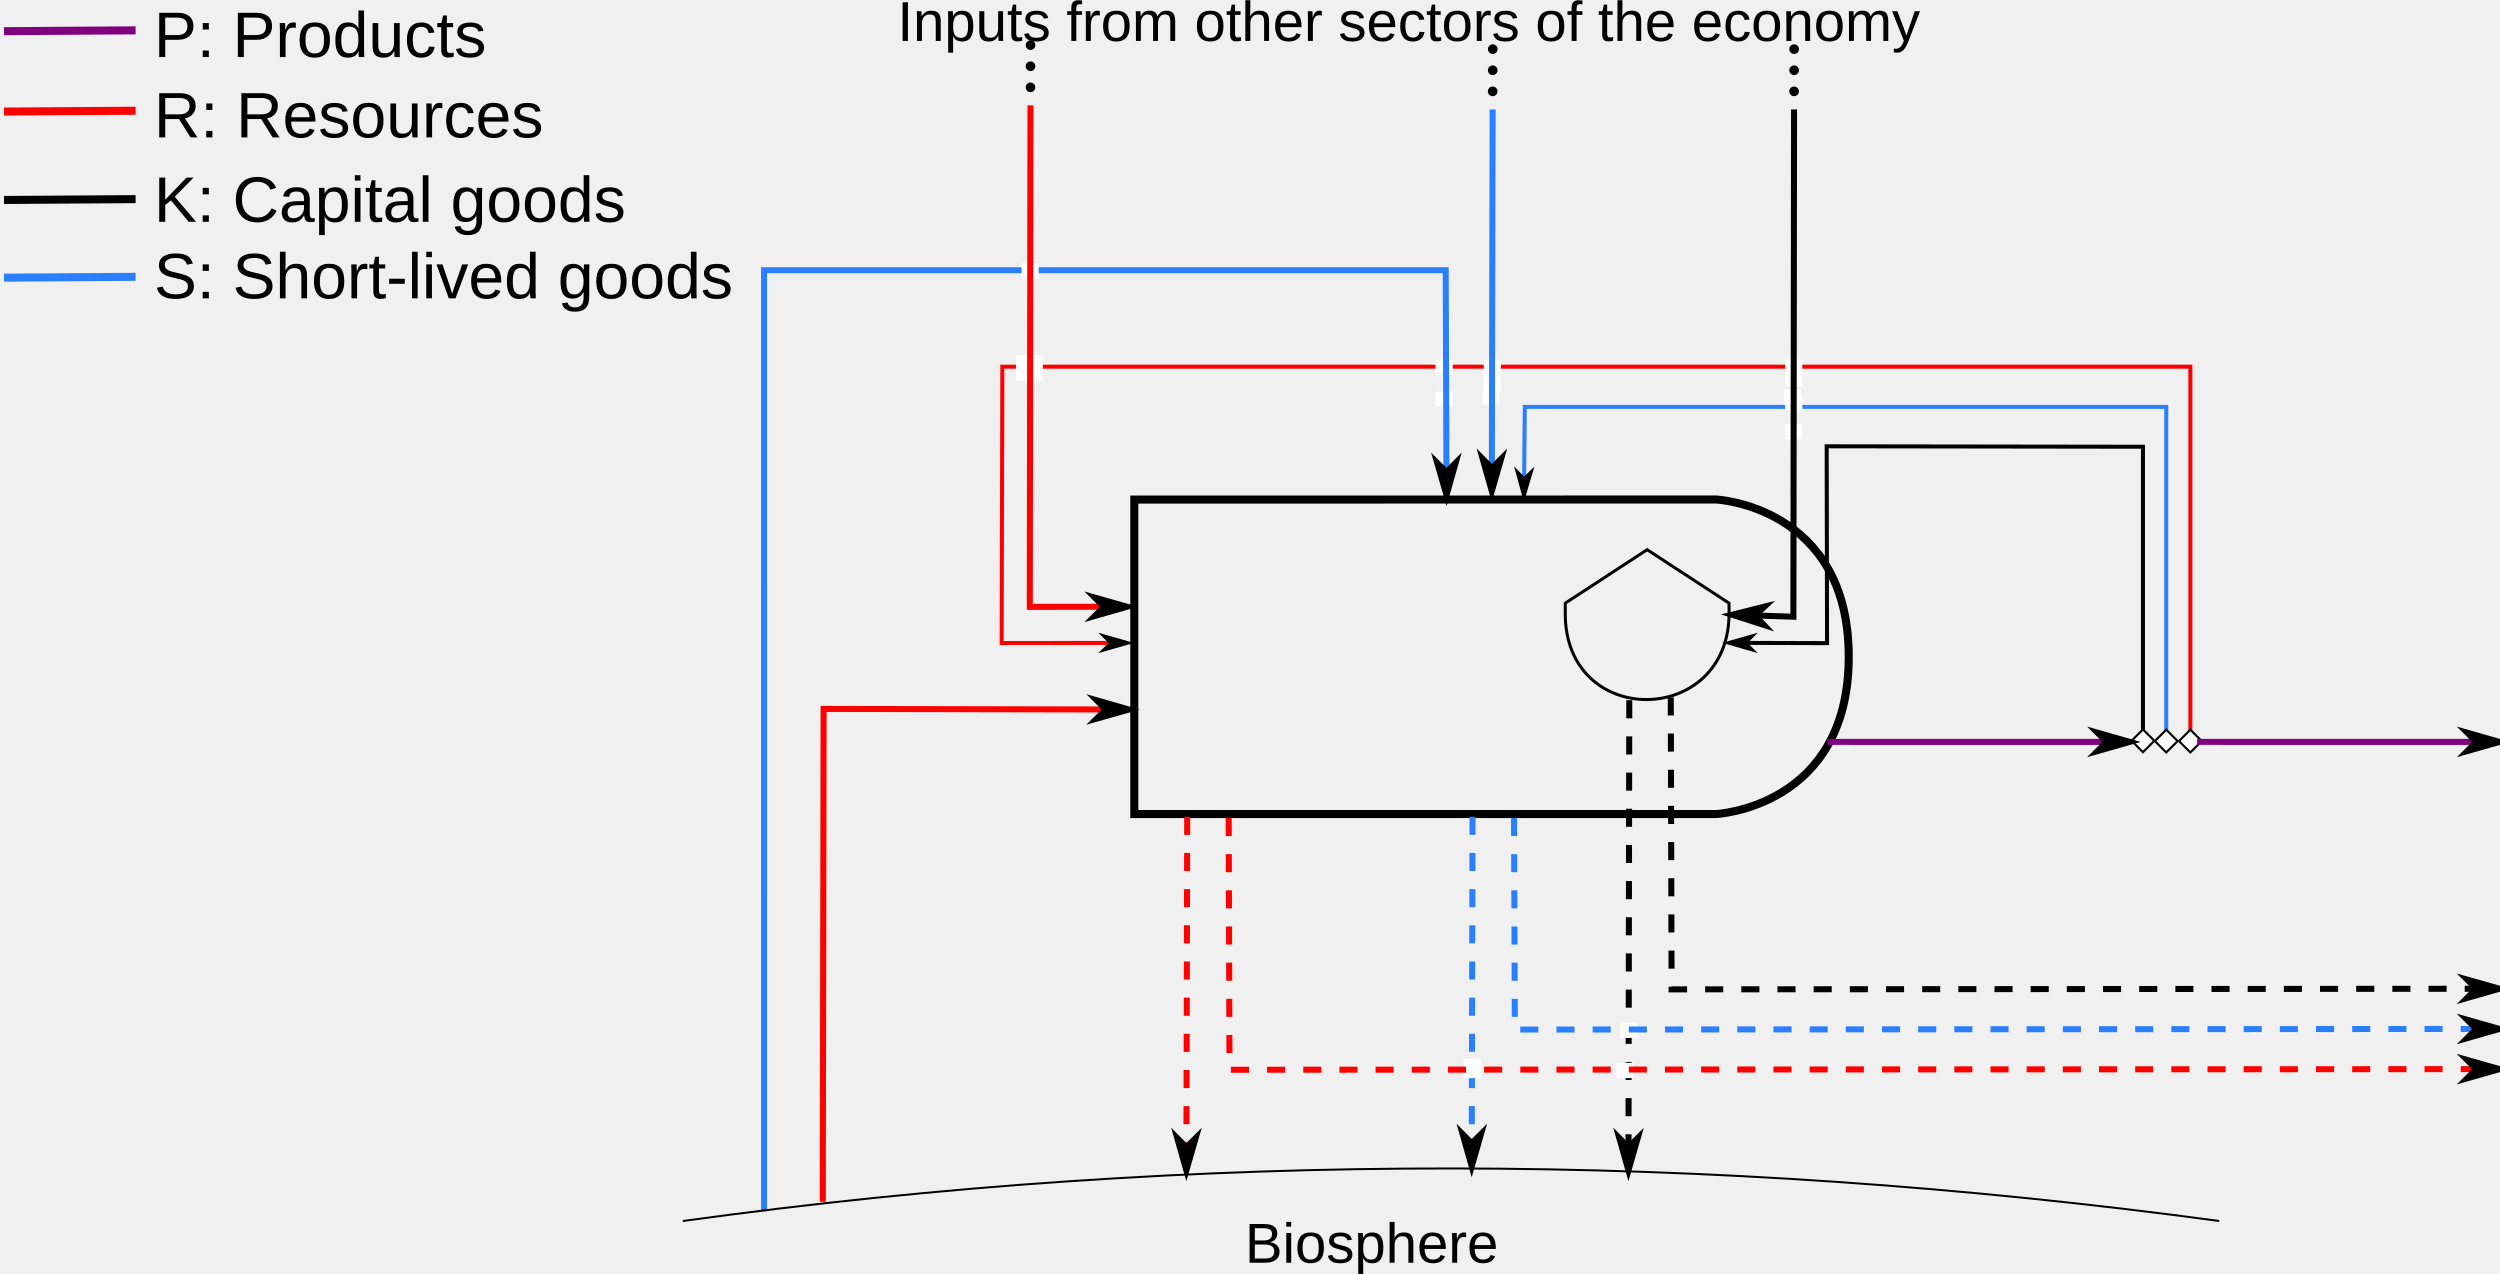
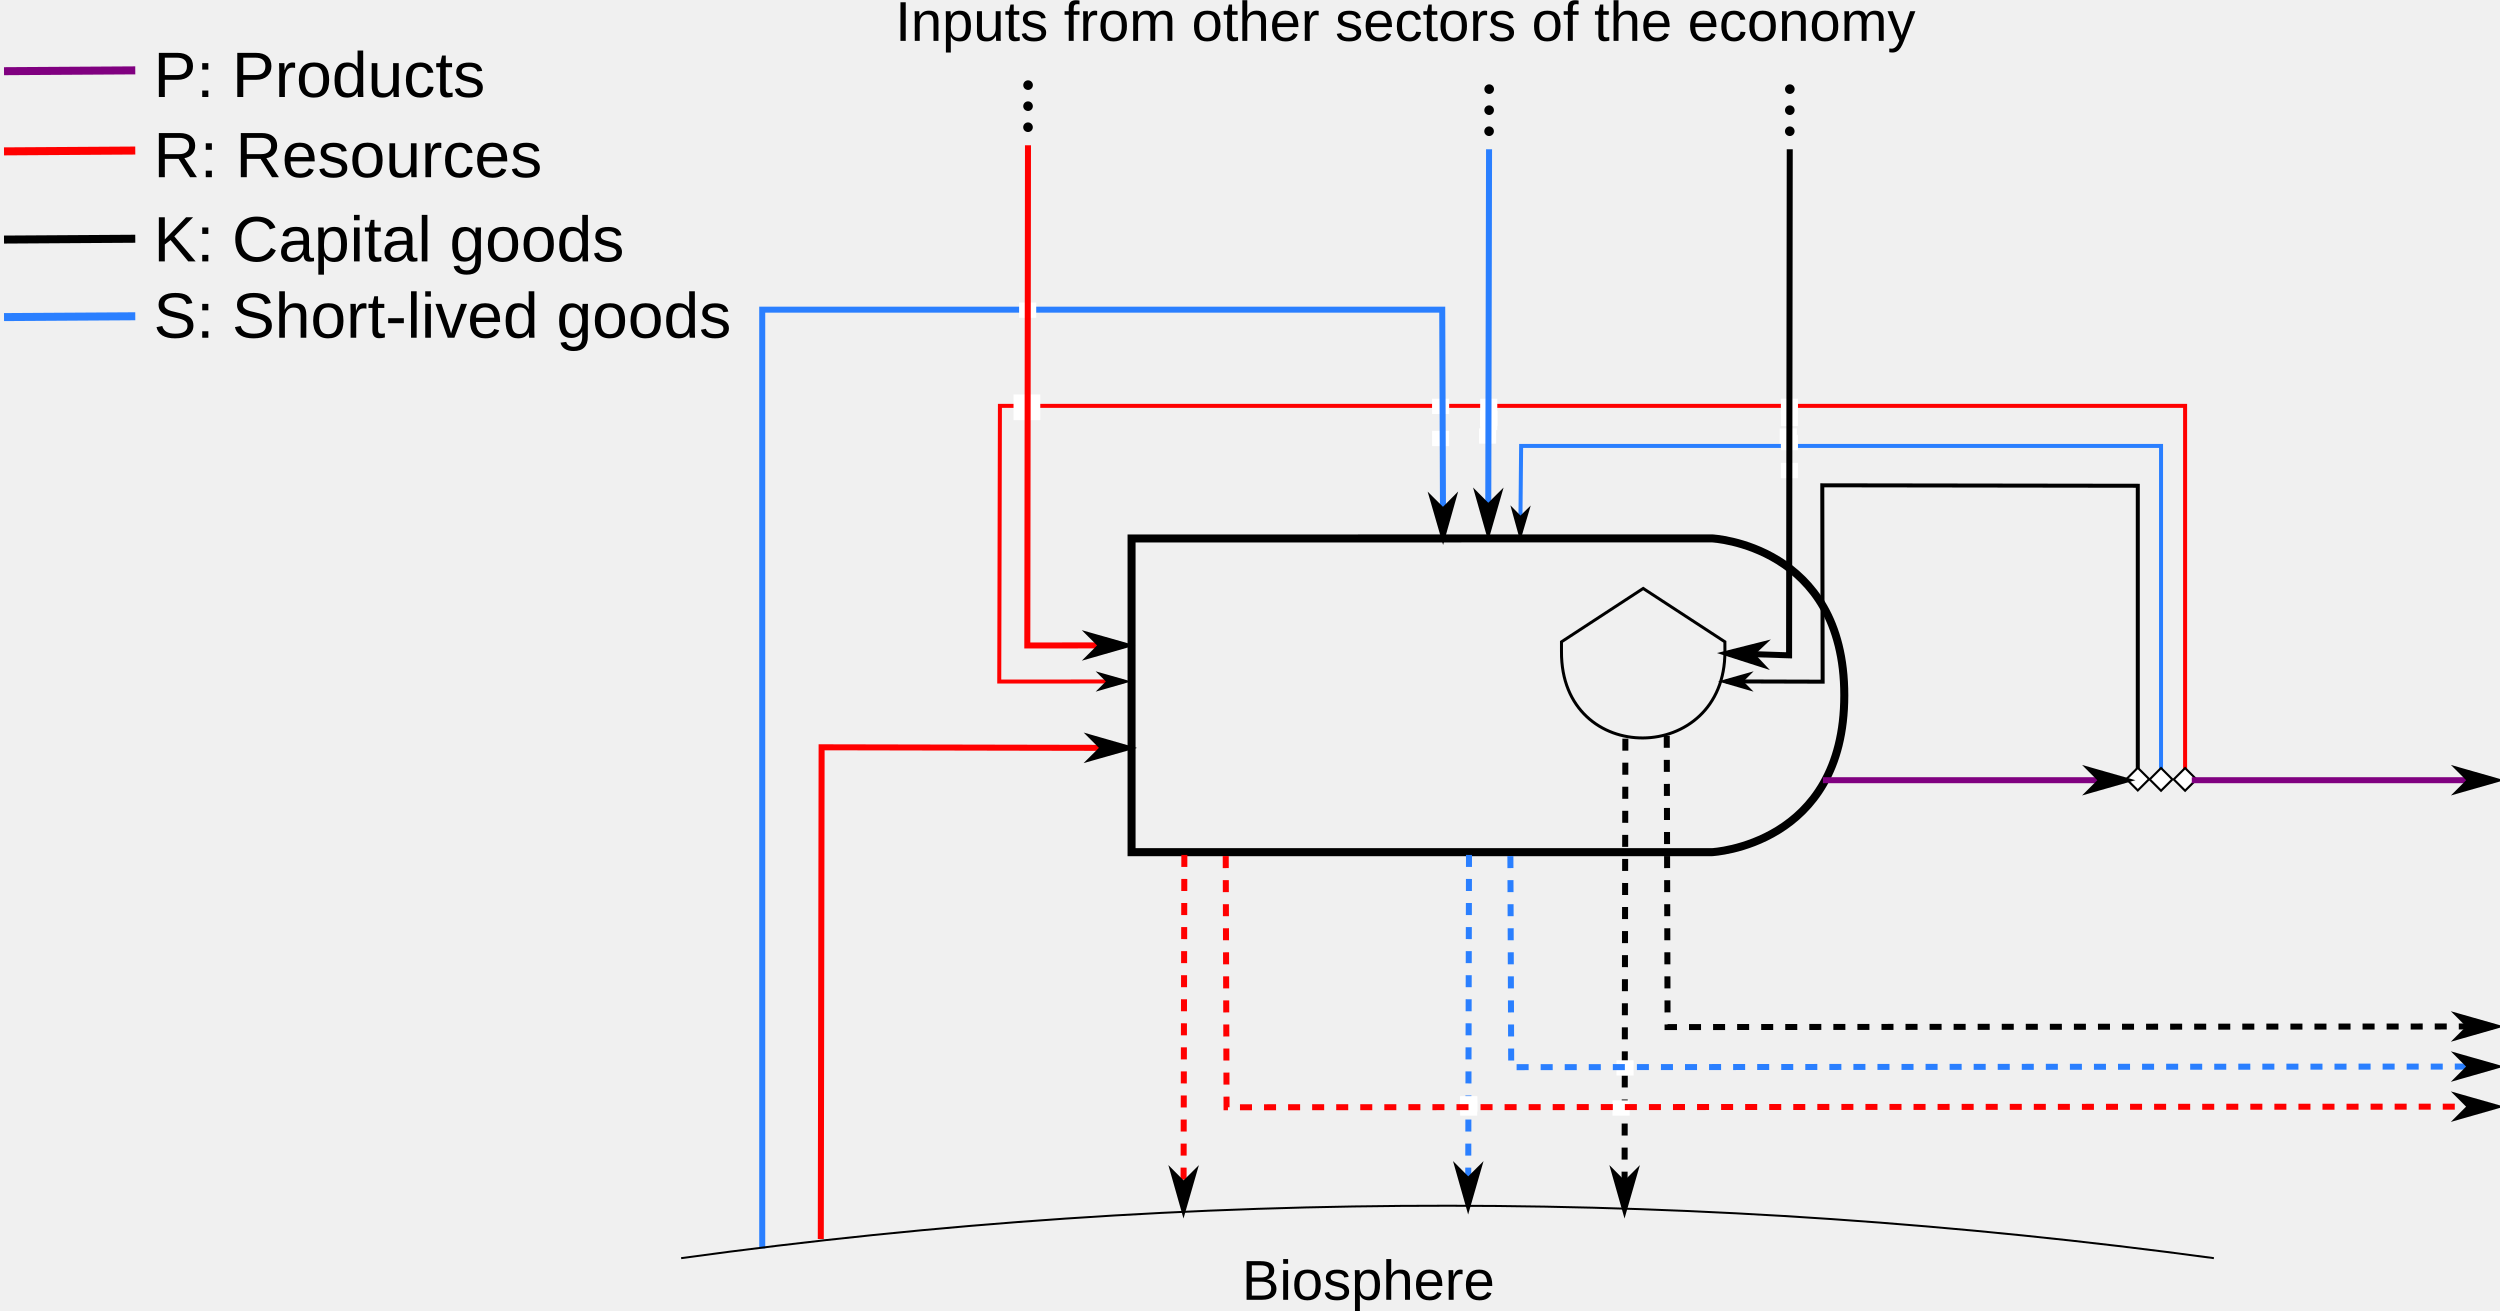
- <svg xmlns="http://www.w3.org/2000/svg" width="1244.111" height="633.949" id="svg2" version="1.1">
+ <svg xmlns="http://www.w3.org/2000/svg" width="1247.111" height="653.949" id="svg2" version="1.1">
  <defs id="defs4">
-     <marker orient="auto" refY="0.0" refX="0.0" id="EmptyDiamondM" style="overflow:visible">
-       <path id="path4083" d="M 0,-7.071 L -7.071,0 L 0,7.071 L 7.071,0 L 0,-7.071 z " style="fill-rule:evenodd;fill:#FFFFFF;stroke:#000000;stroke-width:1.0pt;marker-start:none" transform="scale(0.4)" />
+     <marker orient="auto" refY="0" refX="0" id="EmptyDiamondM" style="overflow:visible">
+       <path id="path4083" d="M 0,-7.071 -7.071,0 0,7.071 7.071,0 0,-7.071 z" style="fill:#ffffff;fill-rule:evenodd;stroke:#000000;stroke-width:1pt;marker-start:none" transform="scale(0.4,0.4)" />
    </marker>
-     <marker orient="auto" refY="0.0" refX="0.0" id="Arrow1Mend" style="overflow:visible;">
-       <path id="path3982" d="M 0.0,0.0 L 5.0,-5.0 L -12.5,0.0 L 5.0,5.0 L 0.0,0.0 z " style="fill-rule:evenodd;stroke:#000000;stroke-width:1.0pt;marker-start:none;" transform="scale(0.4) rotate(180) translate(10,0)" />
+     <marker orient="auto" refY="0" refX="0" id="Arrow1Mend" style="overflow:visible">
+       <path id="path3982" d="M 0,0 5,-5 -12.5,0 5,5 0,0 z" style="fill-rule:evenodd;stroke:#000000;stroke-width:1pt;marker-start:none" transform="matrix(-0.4,0,0,-0.4,-4,0)" />
    </marker>
    <marker orient="auto" refY="0" refX="0" id="Arrow2Mend" style="overflow:visible">
      <path id="path3888" style="font-size:12px;fill-rule:evenodd;stroke-width:0.625;stroke-linejoin:round" d="M 8.719,4.034 -2.207,0.016 8.719,-4.002 c -1.745,2.372 -1.735,5.617 -6e-7,8.035 z" transform="scale(-0.6,-0.6)" />
    </marker>
    <marker orient="auto" refY="0" refX="0" id="EmptyDiamondL" style="overflow:visible">
      <path id="path3968" d="M 0,-7.071 -7.071,0 0,7.071 7.071,0 0,-7.071 z" style="fill:#ffffff;fill-rule:evenodd;stroke:#000000;stroke-width:1pt;marker-start:none" transform="scale(0.8,0.8)" />
    </marker>
    <marker style="overflow:visible" id="InfiniteLineStart" refX="0" refY="0" orient="auto">
      <g id="g4034" transform="translate(-13,0)">
        <circle d="M 3.8,0 C 3.8,0.442 3.442,0.8 3,0.8 2.558,0.8 2.2,0.442 2.2,0 c 0,-0.442 0.358,-0.8 0.8,-0.8 0.442,0 0.8,0.358 0.8,0.8 z" id="circle4036" r="0.8" cy="0" cx="3" />
        <circle d="M 7.3,0 C 7.3,0.442 6.942,0.8 6.5,0.8 6.058,0.8 5.7,0.442 5.7,0 c 0,-0.442 0.358,-0.8 0.8,-0.8 0.442,0 0.8,0.358 0.8,0.8 z" id="circle4038" r="0.8" cy="0" cx="6.5" />
        <circle d="M 10.8,0 C 10.8,0.442 10.442,0.8 10,0.8 9.558,0.8 9.2,0.442 9.2,0 c 0,-0.442 0.358,-0.8 0.8,-0.8 0.442,0 0.8,0.358 0.8,0.8 z" id="circle4040" r="0.8" cy="0" cx="10" />
      </g>
    </marker>
    <marker orient="auto" refY="0" refX="0" id="Arrow1Lend" style="overflow:visible">
      <path id="path3792" d="M 0,0 5,-5 -12.5,0 5,5 0,0 z" style="fill-rule:evenodd;stroke:#000000;stroke-width:1pt;marker-start:none" transform="matrix(-0.8,0,0,-0.8,-10,0)" />
    </marker>
    <marker orient="auto" refY="0" refX="0" id="Arrow1Lstart-0" style="overflow:visible">
      <path id="path4143-5" d="M 0,0 5,-5 -12.5,0 5,5 0,0 z" style="fill-rule:evenodd;stroke:#000000;stroke-width:1pt;marker-start:none" transform="matrix(0.8,0,0,0.8,10,0)" />
    </marker>
    <marker orient="auto" refY="0" refX="0" id="Arrow1Lend-7" style="overflow:visible">
      <path id="path4132-0" d="M 0,0 5,-5 -12.5,0 5,5 0,0 z" style="fill-rule:evenodd;stroke:#000000;stroke-width:1pt;marker-start:none" transform="matrix(-0.8,0,0,-0.8,-10,0)" />
    </marker>
    <marker style="overflow:visible" id="InfiniteLineStart-0" refX="0" refY="0" orient="auto">
      <g id="g4065-5" transform="translate(-13,0)">
        <circle d="M 3.8,0 C 3.8,0.442 3.442,0.8 3,0.8 2.558,0.8 2.2,0.442 2.2,0 c 0,-0.442 0.358,-0.8 0.8,-0.8 0.442,0 0.8,0.358 0.8,0.8 z" id="circle4067-6" r="0.8" cy="0" cx="3" />
        <circle d="M 7.3,0 C 7.3,0.442 6.942,0.8 6.5,0.8 6.058,0.8 5.7,0.442 5.7,0 c 0,-0.442 0.358,-0.8 0.8,-0.8 0.442,0 0.8,0.358 0.8,0.8 z" id="circle4069-78" r="0.8" cy="0" cx="6.5" />
        <circle d="M 10.8,0 C 10.8,0.442 10.442,0.8 10,0.8 9.558,0.8 9.2,0.442 9.2,0 c 0,-0.442 0.358,-0.8 0.8,-0.8 0.442,0 0.8,0.358 0.8,0.8 z" id="circle4071-06" r="0.8" cy="0" cx="10" />
      </g>
    </marker>
    <marker orient="auto" refY="0" refX="0" id="EmptyDiamondL-1" style="overflow:visible">
      <path id="path4169" d="M 0,-7.071 -7.071,0 0,7.071 7.071,0 0,-7.071 z" style="fill:#ffffff;fill-rule:evenodd;stroke:#000000;stroke-width:1pt;marker-start:none" transform="scale(0.8,0.8)" />
    </marker>
    <marker orient="auto" refY="0" refX="0" id="Arrow1Lstart-7" style="overflow:visible">
      <path id="path4143-9" d="M 0,0 5,-5 -12.5,0 5,5 0,0 z" style="fill-rule:evenodd;stroke:#000000;stroke-width:1pt;marker-start:none" transform="matrix(0.8,0,0,0.8,10,0)" />
    </marker>
    <marker orient="auto" refY="0" refX="0" id="Arrow1Lend-0" style="overflow:visible">
      <path id="path4132-2" d="M 0,0 5,-5 -12.5,0 5,5 0,0 z" style="fill-rule:evenodd;stroke:#000000;stroke-width:1pt;marker-start:none" transform="matrix(-0.8,0,0,-0.8,-10,0)" />
    </marker>
    <marker style="overflow:visible" id="InfiniteLineStart-3" refX="0" refY="0" orient="auto">
      <g id="g4065-9" transform="translate(-13,0)">
        <circle d="M 3.8,0 C 3.8,0.442 3.442,0.8 3,0.8 2.558,0.8 2.2,0.442 2.2,0 c 0,-0.442 0.358,-0.8 0.8,-0.8 0.442,0 0.8,0.358 0.8,0.8 z" id="circle4067-9" r="0.8" cy="0" cx="3" />
        <circle d="M 7.3,0 C 7.3,0.442 6.942,0.8 6.5,0.8 6.058,0.8 5.7,0.442 5.7,0 c 0,-0.442 0.358,-0.8 0.8,-0.8 0.442,0 0.8,0.358 0.8,0.8 z" id="circle4069-7" r="0.8" cy="0" cx="6.5" />
        <circle d="M 10.8,0 C 10.8,0.442 10.442,0.8 10,0.8 9.558,0.8 9.2,0.442 9.2,0 c 0,-0.442 0.358,-0.8 0.8,-0.8 0.442,0 0.8,0.358 0.8,0.8 z" id="circle4071-0" r="0.8" cy="0" cx="10" />
      </g>
    </marker>
    <marker orient="auto" refY="0" refX="0" id="InfiniteLineStart-7" style="overflow:visible">
      <g transform="translate(-13,0)" id="g4065">
        <circle cx="3" cy="0" r="0.8" id="circle4067" d="M 3.8,0 C 3.8,0.442 3.442,0.8 3,0.8 2.558,0.8 2.2,0.442 2.2,0 c 0,-0.442 0.358,-0.8 0.8,-0.8 0.442,0 0.8,0.358 0.8,0.8 z" />
        <circle cx="6.5" cy="0" r="0.8" id="circle4069" d="M 7.3,0 C 7.3,0.442 6.942,0.8 6.5,0.8 6.058,0.8 5.7,0.442 5.7,0 c 0,-0.442 0.358,-0.8 0.8,-0.8 0.442,0 0.8,0.358 0.8,0.8 z" />
        <circle cx="10" cy="0" r="0.8" id="circle4071" d="M 10.8,0 C 10.8,0.442 10.442,0.8 10,0.8 9.558,0.8 9.2,0.442 9.2,0 c 0,-0.442 0.358,-0.8 0.8,-0.8 0.442,0 0.8,0.358 0.8,0.8 z" />
      </g>
    </marker>
    <marker style="overflow:visible" id="Arrow1Lend-2" refX="0" refY="0" orient="auto">
      <path transform="matrix(-0.8,0,0,-0.8,-10,0)" style="fill-rule:evenodd;stroke:#000000;stroke-width:1pt;marker-start:none" d="M 0,0 5,-5 -12.5,0 5,5 0,0 z" id="path4132" />
    </marker>
    <marker style="overflow:visible" id="Arrow1Lstart" refX="0" refY="0" orient="auto">
      <path transform="matrix(0.8,0,0,0.8,10,0)" style="fill-rule:evenodd;stroke:#000000;stroke-width:1pt;marker-start:none" d="M 0,0 5,-5 -12.5,0 5,5 0,0 z" id="path4143" />
    </marker>
  </defs>
-   <g id="layer1" transform="translate(833.1399,-154.8821)">
+   <g id="layer1" transform="translate(833.1399,-134.8821)">
    <text xml:space="preserve" style="font-size:32px;font-style:normal;font-variant:normal;font-weight:bold;font-stretch:expanded;text-align:start;line-height:125%;letter-spacing:0px;word-spacing:0px;text-anchor:start;fill:#000000;fill-opacity:1;stroke:none;font-family:Engravers MT;-inkscape-font-specification:Engravers MT Bold Expanded" x="292.258" y="107.663" id="text6668" transform="translate(-121.7803,643.7631)">
      <tspan id="tspan6670" x="292.258" y="107.663" />
    </text>
    <path id="path4734" d="m -831.14,210.394 65.479,-0.414" style="fill:none;stroke:#ff0000;stroke-width:4;stroke-linecap:butt;stroke-linejoin:miter;stroke-opacity:1;marker-start:none;marker-end:none" />
    <path style="fill:none;stroke:#000000;stroke-width:4;stroke-linecap:butt;stroke-linejoin:miter;stroke-opacity:1;marker-start:none;marker-end:none" d="m -831.14,254.394 65.479,-0.414" id="path4736" />
    <path id="path4740" d="m -831.14,293.061 65.479,-0.414" style="fill:none;stroke:#2a7fff;stroke-width:4;stroke-linecap:butt;stroke-linejoin:miter;stroke-opacity:1;marker-start:none;marker-end:none" />
    <text xml:space="preserve" style="font-size:32px;font-style:normal;font-variant:normal;font-weight:normal;font-stretch:normal;text-align:start;line-height:125%;letter-spacing:0px;word-spacing:0px;text-anchor:start;fill:#000000;fill-opacity:1;stroke:none;font-family:Arial;-inkscape-font-specification:Arial" x="-756.526" y="223.267" id="text5894">
      <tspan id="tspan5896" x="-756.526" y="223.267">R: Resources</tspan>
    </text>
    <text xml:space="preserve" style="font-size:32px;font-style:normal;font-variant:normal;font-weight:normal;font-stretch:normal;text-align:start;line-height:125%;letter-spacing:0px;word-spacing:0px;text-anchor:start;fill:#000000;fill-opacity:1;stroke:none;font-family:Arial;-inkscape-font-specification:Arial" x="-756.526" y="303.357" id="text5902">
      <tspan id="tspan5904" x="-756.526" y="303.357">S: Short-lived goods</tspan>
    </text>
    <text id="text5906" y="265.267" x="-756.526" style="font-size:32px;font-style:normal;font-variant:normal;font-weight:normal;font-stretch:normal;text-align:start;line-height:125%;letter-spacing:0px;word-spacing:0px;text-anchor:start;fill:#000000;fill-opacity:1;stroke:none;font-family:Arial;-inkscape-font-specification:Arial" xml:space="preserve">
      <tspan y="265.267" x="-756.526" id="tspan5908">K: Capital goods</tspan>
    </text>
    <path id="path6782" d="m -268.666,403.498 0,156.485 289.541,0 c 0,0 66,-3.206 66,-78.265 0,-75.059 -66,-78.265 -66,-78.265 z" style="fill:none;stroke:#000000;stroke-width:4;stroke-linecap:butt;stroke-linejoin:miter;stroke-opacity:1" />
    <path style="fill:none;stroke:#000000;stroke-width:1.5;stroke-linecap:butt;stroke-linejoin:miter;stroke-opacity:1" d="m 27.306,455.046 -40.754,-26.62 -40.754,26.62 0,4.778 c -0.431,58.107 81.709,57.06 81.531,0 z" id="path6784" />
    <path id="path6786" d="m -423.691,752.966 0.409,-245.304 151.459,0.31" style="fill:none;stroke:#ff0000;stroke-width:3;stroke-linecap:butt;stroke-linejoin:miter;stroke-opacity:1;marker-start:none;marker-end:url(#Arrow1Mend)" />
-     <path id="path6796" d="m -242.335,561.347 -0.414,175.479" style="fill:none;stroke:#ff0000;stroke-width:3;stroke-linecap:butt;stroke-linejoin:miter;stroke-opacity:1;marker-start:none;marker-end:url(#Arrow1Mend);stroke-miterlimit:4;stroke-dasharray:9,9;stroke-dashoffset:0" />
-     <path style="fill:none;stroke:#000000;stroke-width:3;stroke-linecap:butt;stroke-linejoin:miter;stroke-opacity:1;marker-start:none;marker-end:url(#Arrow1Mend);stroke-miterlimit:4;stroke-dasharray:9,9;stroke-dashoffset:0" d="m -22.335,503.347 -0.414,233.479" id="path6806" />
+     <path id="path6796" d="m -242.335,561.347 -0.414,175.479" style="fill:none;stroke:#ff0000;stroke-width:3;stroke-linecap:butt;stroke-linejoin:miter;stroke-miterlimit:4;stroke-opacity:1;stroke-dasharray:6, 6;stroke-dashoffset:0;marker-start:none;marker-end:url(#Arrow1Mend)" />
+     <path style="fill:none;stroke:#000000;stroke-width:3;stroke-linecap:butt;stroke-linejoin:miter;stroke-miterlimit:4;stroke-opacity:1;stroke-dasharray:6, 6;stroke-dashoffset:0;marker-start:none;marker-end:url(#Arrow1Mend)" d="m -22.335,503.347 -0.414,233.479" id="path6806" />
    <path style="fill:none;stroke:#2a7fff;stroke-width:2;stroke-linecap:butt;stroke-linejoin:miter;stroke-opacity:1;marker-start:url(#EmptyDiamondM);marker-end:url(#Arrow1Mend)" d="m 244.88,523.677 0.005,-166.33 -319.219,0 -0.414,43.479" id="path6820" />
    <path style="fill:none;stroke:#000000;stroke-width:2;stroke-linecap:butt;stroke-linejoin:miter;stroke-opacity:1;marker-start:url(#EmptyDiamondM);marker-end:url(#Arrow1Mend)" d="m 233.286,523.531 0,-146.325 L 75.898,376.974 76.076,474.933 27.807,474.791" id="path6822" />
    <path id="path6824" d="m 76.221,524.076 150,0.009" style="fill:none;stroke:#800080;stroke-width:3;stroke-linecap:butt;stroke-linejoin:miter;stroke-opacity:1;marker-end:url(#Arrow1Mend)" />
    <rect y="365.793" x="55.239" height="7.626" width="8.523" id="rect6828" style="fill:#ffffff;fill-opacity:1;stroke:none" />
    <rect y="339.793" x="-94.761" height="7.626" width="8.523" id="rect6836" style="fill:#ffffff;fill-opacity:1;stroke:none" />
    <rect style="fill:#ffffff;fill-opacity:1;stroke:none" id="rect6838" width="8.523" height="7.626" x="-94.761" y="341.793" />
-     <path id="path6848" d="m -100.335,561.347 -0.414,173.479" style="fill:none;stroke:#2a7fff;stroke-width:3;stroke-linecap:butt;stroke-linejoin:miter;stroke-opacity:1;marker-start:none;marker-end:url(#Arrow1Mend);stroke-miterlimit:4;stroke-dasharray:9,9;stroke-dashoffset:0" />
+     <path id="path6848" d="m -100.335,561.347 -0.414,173.479" style="fill:none;stroke:#2a7fff;stroke-width:3;stroke-linecap:butt;stroke-linejoin:miter;stroke-miterlimit:4;stroke-opacity:1;stroke-dasharray:6, 6;stroke-dashoffset:0;marker-start:none;marker-end:url(#Arrow1Mend)" />
    <path style="fill:none;stroke:#ff0000;stroke-width:2;stroke-linecap:butt;stroke-linejoin:miter;stroke-opacity:1;marker-start:url(#EmptyDiamondM);marker-end:url(#Arrow1Mend)" d="m 256.88,523.677 0.005,-186.33 -591.219,0 -0.338,137.528 61.924,-0.049" id="path6850" />
    <rect style="fill:#ffffff;fill-opacity:1;stroke:none" id="rect6852" width="13.338" height="12.782" x="-327.548" y="331.666" />
    <rect y="348.572" x="-95.317" height="7.626" width="8.523" id="rect6860" style="fill:#ffffff;fill-opacity:1;stroke:none" />
    <rect y="339.793" x="-94.761" height="7.626" width="8.523" id="rect6862" style="fill:#ffffff;fill-opacity:1;stroke:none" />
    <rect style="fill:#ffffff;fill-opacity:1;stroke:none" id="rect6866" width="8.523" height="7.626" x="-94.761" y="333.793" />
    <path style="fill:none;stroke:#2a7fff;stroke-width:3;stroke-linecap:butt;stroke-linejoin:miter;stroke-opacity:1;marker-start:url(#InfiniteLineStart-7);marker-end:url(#Arrow1Mend)" d="m -90.334,209.347 -0.414,189.479" id="path9595" />
    <rect y="333.793" x="-118.761" height="7.626" width="8.523" id="rect4711" style="fill:#ffffff;fill-opacity:1;stroke:none" />
    <rect style="fill:#ffffff;fill-opacity:1;stroke:none" id="rect4713" width="8.523" height="7.626" x="-118.761" y="349.793" />
    <path id="path4703" d="m -452.907,757.677 -0.005,-468.33 339.219,0 0.414,111.479" style="fill:none;stroke:#2a7fff;stroke-width:3;stroke-linecap:butt;stroke-linejoin:miter;stroke-opacity:1;marker-start:none;marker-end:url(#Arrow1Mend)" />
    <rect y="285.793" x="-324.761" height="7.626" width="8.523" id="rect4717" style="fill:#ffffff;fill-opacity:1;stroke:none" />
    <path style="fill:none;stroke:#ff0000;stroke-width:3;stroke-linecap:butt;stroke-linejoin:miter;stroke-opacity:1;marker-start:url(#InfiniteLineStart-7);marker-end:url(#Arrow1Mend)" d="m -320.334,207.347 -0.338,249.528 47.924,-0.049" id="path9583" />
    <text id="text4961" y="783.267" x="-131.094" style="font-size:28px;font-style:normal;font-variant:normal;font-weight:normal;font-stretch:normal;text-align:start;line-height:125%;letter-spacing:0px;word-spacing:0px;text-anchor:start;fill:#000000;fill-opacity:1;stroke:none;font-family:Arial;-inkscape-font-specification:Arial" xml:space="preserve">
      <tspan y="783.267" x="-131.094" id="tspan4963" style="text-align:center;text-anchor:middle">Biosphere</tspan>
    </text>
-     <text id="text4965" y="175.267" x="-386.526" style="font-size:28px;font-style:normal;font-variant:normal;font-weight:normal;font-stretch:normal;text-align:start;line-height:125%;letter-spacing:0px;word-spacing:0px;text-anchor:start;fill:#000000;fill-opacity:1;stroke:none;font-family:Arial;-inkscape-font-specification:Arial" xml:space="preserve">
-       <tspan y="175.267" x="-386.526" id="tspan4967">Inputs from other sectors of the economy</tspan>
+     <text id="text4965" y="155.267" x="-386.526" style="font-size:28px;font-style:normal;font-variant:normal;font-weight:normal;font-stretch:normal;text-align:start;line-height:125%;letter-spacing:0px;word-spacing:0px;text-anchor:start;fill:#000000;fill-opacity:1;stroke:none;font-family:Arial;-inkscape-font-specification:Arial" xml:space="preserve">
+       <tspan y="155.267" x="-386.526" id="tspan4967">Inputs from other sectors of the economy</tspan>
    </text>
    <path style="fill:none;stroke:#000000;stroke-width:1px;stroke-linecap:butt;stroke-linejoin:miter;stroke-opacity:1" d="m -493.352,762.51 c 256.212,-35.344 510.705,-34.403 764.592,0" id="path3079" />
    <path style="fill:none;stroke:#800080;stroke-width:3;stroke-linecap:butt;stroke-linejoin:miter;stroke-opacity:1;marker-end:url(#Arrow1Mend)" d="m 260.221,524.076 150,0.009" id="path3075" />
    <path style="fill:none;stroke:#800080;stroke-width:4;stroke-linecap:butt;stroke-linejoin:miter;stroke-opacity:1;marker-start:none;marker-end:none" d="m -831.14,170.394 65.479,-0.414" id="path3134" />
    <text id="text3136" y="183.267" x="-756.526" style="font-size:32px;font-style:normal;font-variant:normal;font-weight:normal;font-stretch:normal;text-align:start;line-height:125%;letter-spacing:0px;word-spacing:0px;text-anchor:start;fill:#000000;fill-opacity:1;stroke:none;font-family:Arial;-inkscape-font-specification:Arial" xml:space="preserve">
      <tspan y="183.267" x="-756.526" id="tspan3138">P: Products</tspan>
    </text>
    <rect style="fill:#ffffff;fill-opacity:1;stroke:none" id="rect6830" width="8.523" height="7.626" x="54.683" y="348.572" />
    <rect style="fill:#ffffff;fill-opacity:1;stroke:none" id="rect6832" width="8.523" height="7.626" x="55.239" y="339.793" />
    <rect y="351.793" x="55.239" height="7.626" width="8.523" id="rect6834" style="fill:#ffffff;fill-opacity:1;stroke:none" />
    <rect y="333.793" x="55.239" height="7.626" width="8.523" id="rect6854" style="fill:#ffffff;fill-opacity:1;stroke:none" />
    <path id="path9819" d="M 59.666,209.347 59.333,461.79 29.252,460.826" style="fill:none;stroke:#000000;stroke-width:3;stroke-linecap:butt;stroke-linejoin:miter;stroke-opacity:1;marker-start:url(#InfiniteLineStart-7);marker-end:url(#Arrow1Mend)" />
-     <path style="fill:none;stroke:#000000;stroke-width:3;stroke-linecap:butt;stroke-linejoin:miter;stroke-opacity:1;marker-start:none;marker-end:url(#Arrow1Mend);stroke-miterlimit:4;stroke-dasharray:9,9;stroke-dashoffset:0" d="m -1.691,501.929 0.409,145.304 411.459,-0.31" id="path3097" />
+     <path style="fill:none;stroke:#000000;stroke-width:3;stroke-linecap:butt;stroke-linejoin:miter;stroke-miterlimit:4;stroke-opacity:1;stroke-dasharray:6, 6;stroke-dashoffset:0;marker-start:none;marker-end:url(#Arrow1Mend)" d="m -1.691,501.929 0.409,145.304 411.459,-0.31" id="path3097" />
    <rect style="fill:#ffffff;fill-opacity:1;stroke:none" id="rect3099" width="8.523" height="7.626" x="-104.761" y="681.793" />
    <rect y="683.793" x="-104.761" height="7.626" width="8.523" id="rect3101" style="fill:#ffffff;fill-opacity:1;stroke:none" />
    <rect style="fill:#ffffff;fill-opacity:1;stroke:none" id="rect3103" width="8.523" height="7.626" x="-104.761" y="681.793" />
    <rect y="683.793" x="-28.761" height="7.626" width="8.523" id="rect3105" style="fill:#ffffff;fill-opacity:1;stroke:none" />
    <rect style="fill:#ffffff;fill-opacity:1;stroke:none" id="rect3107" width="8.523" height="7.626" x="-26.761" y="663.793" />
-     <path style="fill:none;stroke:#ff0000;stroke-width:3;stroke-linecap:butt;stroke-linejoin:miter;stroke-opacity:1;marker-start:none;marker-end:url(#Arrow1Mend);stroke-miterlimit:4;stroke-dasharray:9,9;stroke-dashoffset:0" d="m -221.691,561.929 0.409,125.304 631.459,-0.31" id="path3093" />
-     <path id="path3095" d="m -79.691,561.929 0.409,105.304 489.459,-0.31" style="fill:none;stroke:#2a7fff;stroke-width:3;stroke-linecap:butt;stroke-linejoin:miter;stroke-opacity:1;marker-start:none;marker-end:url(#Arrow1Mend);stroke-miterlimit:4;stroke-dasharray:9,9;stroke-dashoffset:0" />
+     <path style="fill:none;stroke:#ff0000;stroke-width:3;stroke-linecap:butt;stroke-linejoin:miter;stroke-miterlimit:4;stroke-opacity:1;stroke-dasharray:6, 6;stroke-dashoffset:0;marker-start:none;marker-end:url(#Arrow1Mend)" d="m -221.691,561.929 0.409,125.304 631.459,-0.31" id="path3093" />
+     <path id="path3095" d="m -79.691,561.929 0.409,105.304 489.459,-0.31" style="fill:none;stroke:#2a7fff;stroke-width:3;stroke-linecap:butt;stroke-linejoin:miter;stroke-miterlimit:4;stroke-opacity:1;stroke-dasharray:6, 6;stroke-dashoffset:0;marker-start:none;marker-end:url(#Arrow1Mend)" />
  </g>
</svg>
